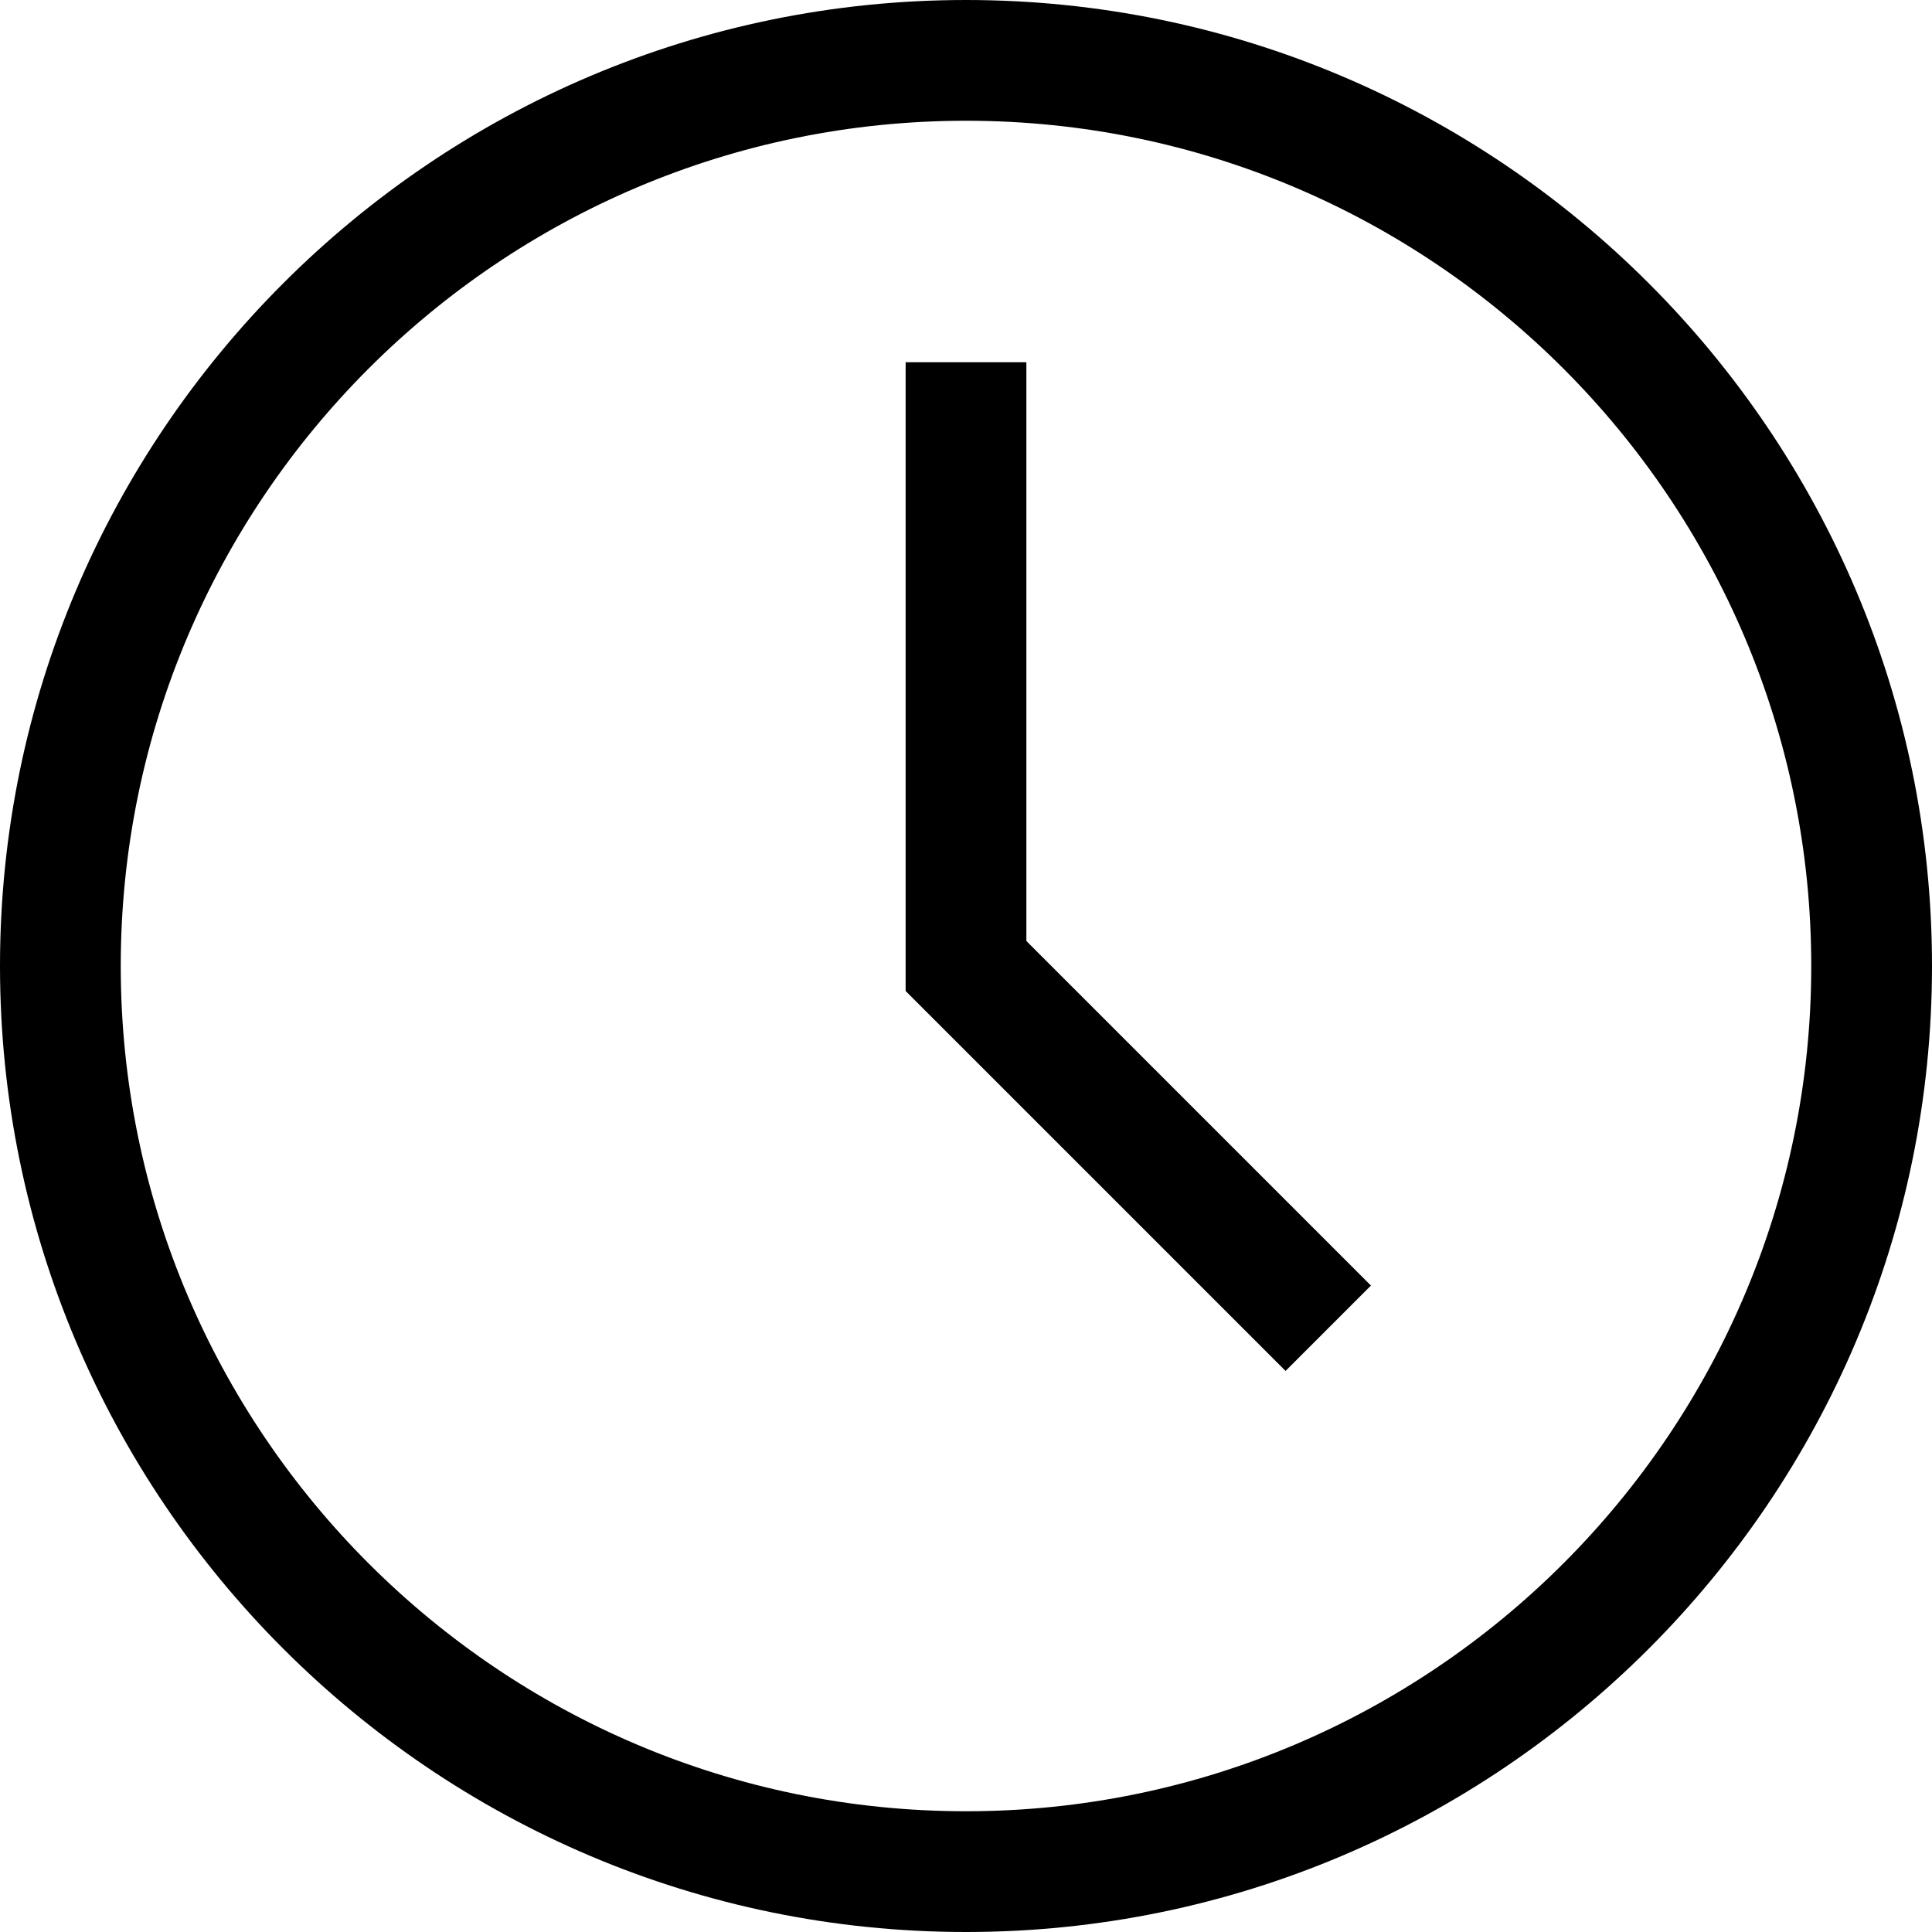
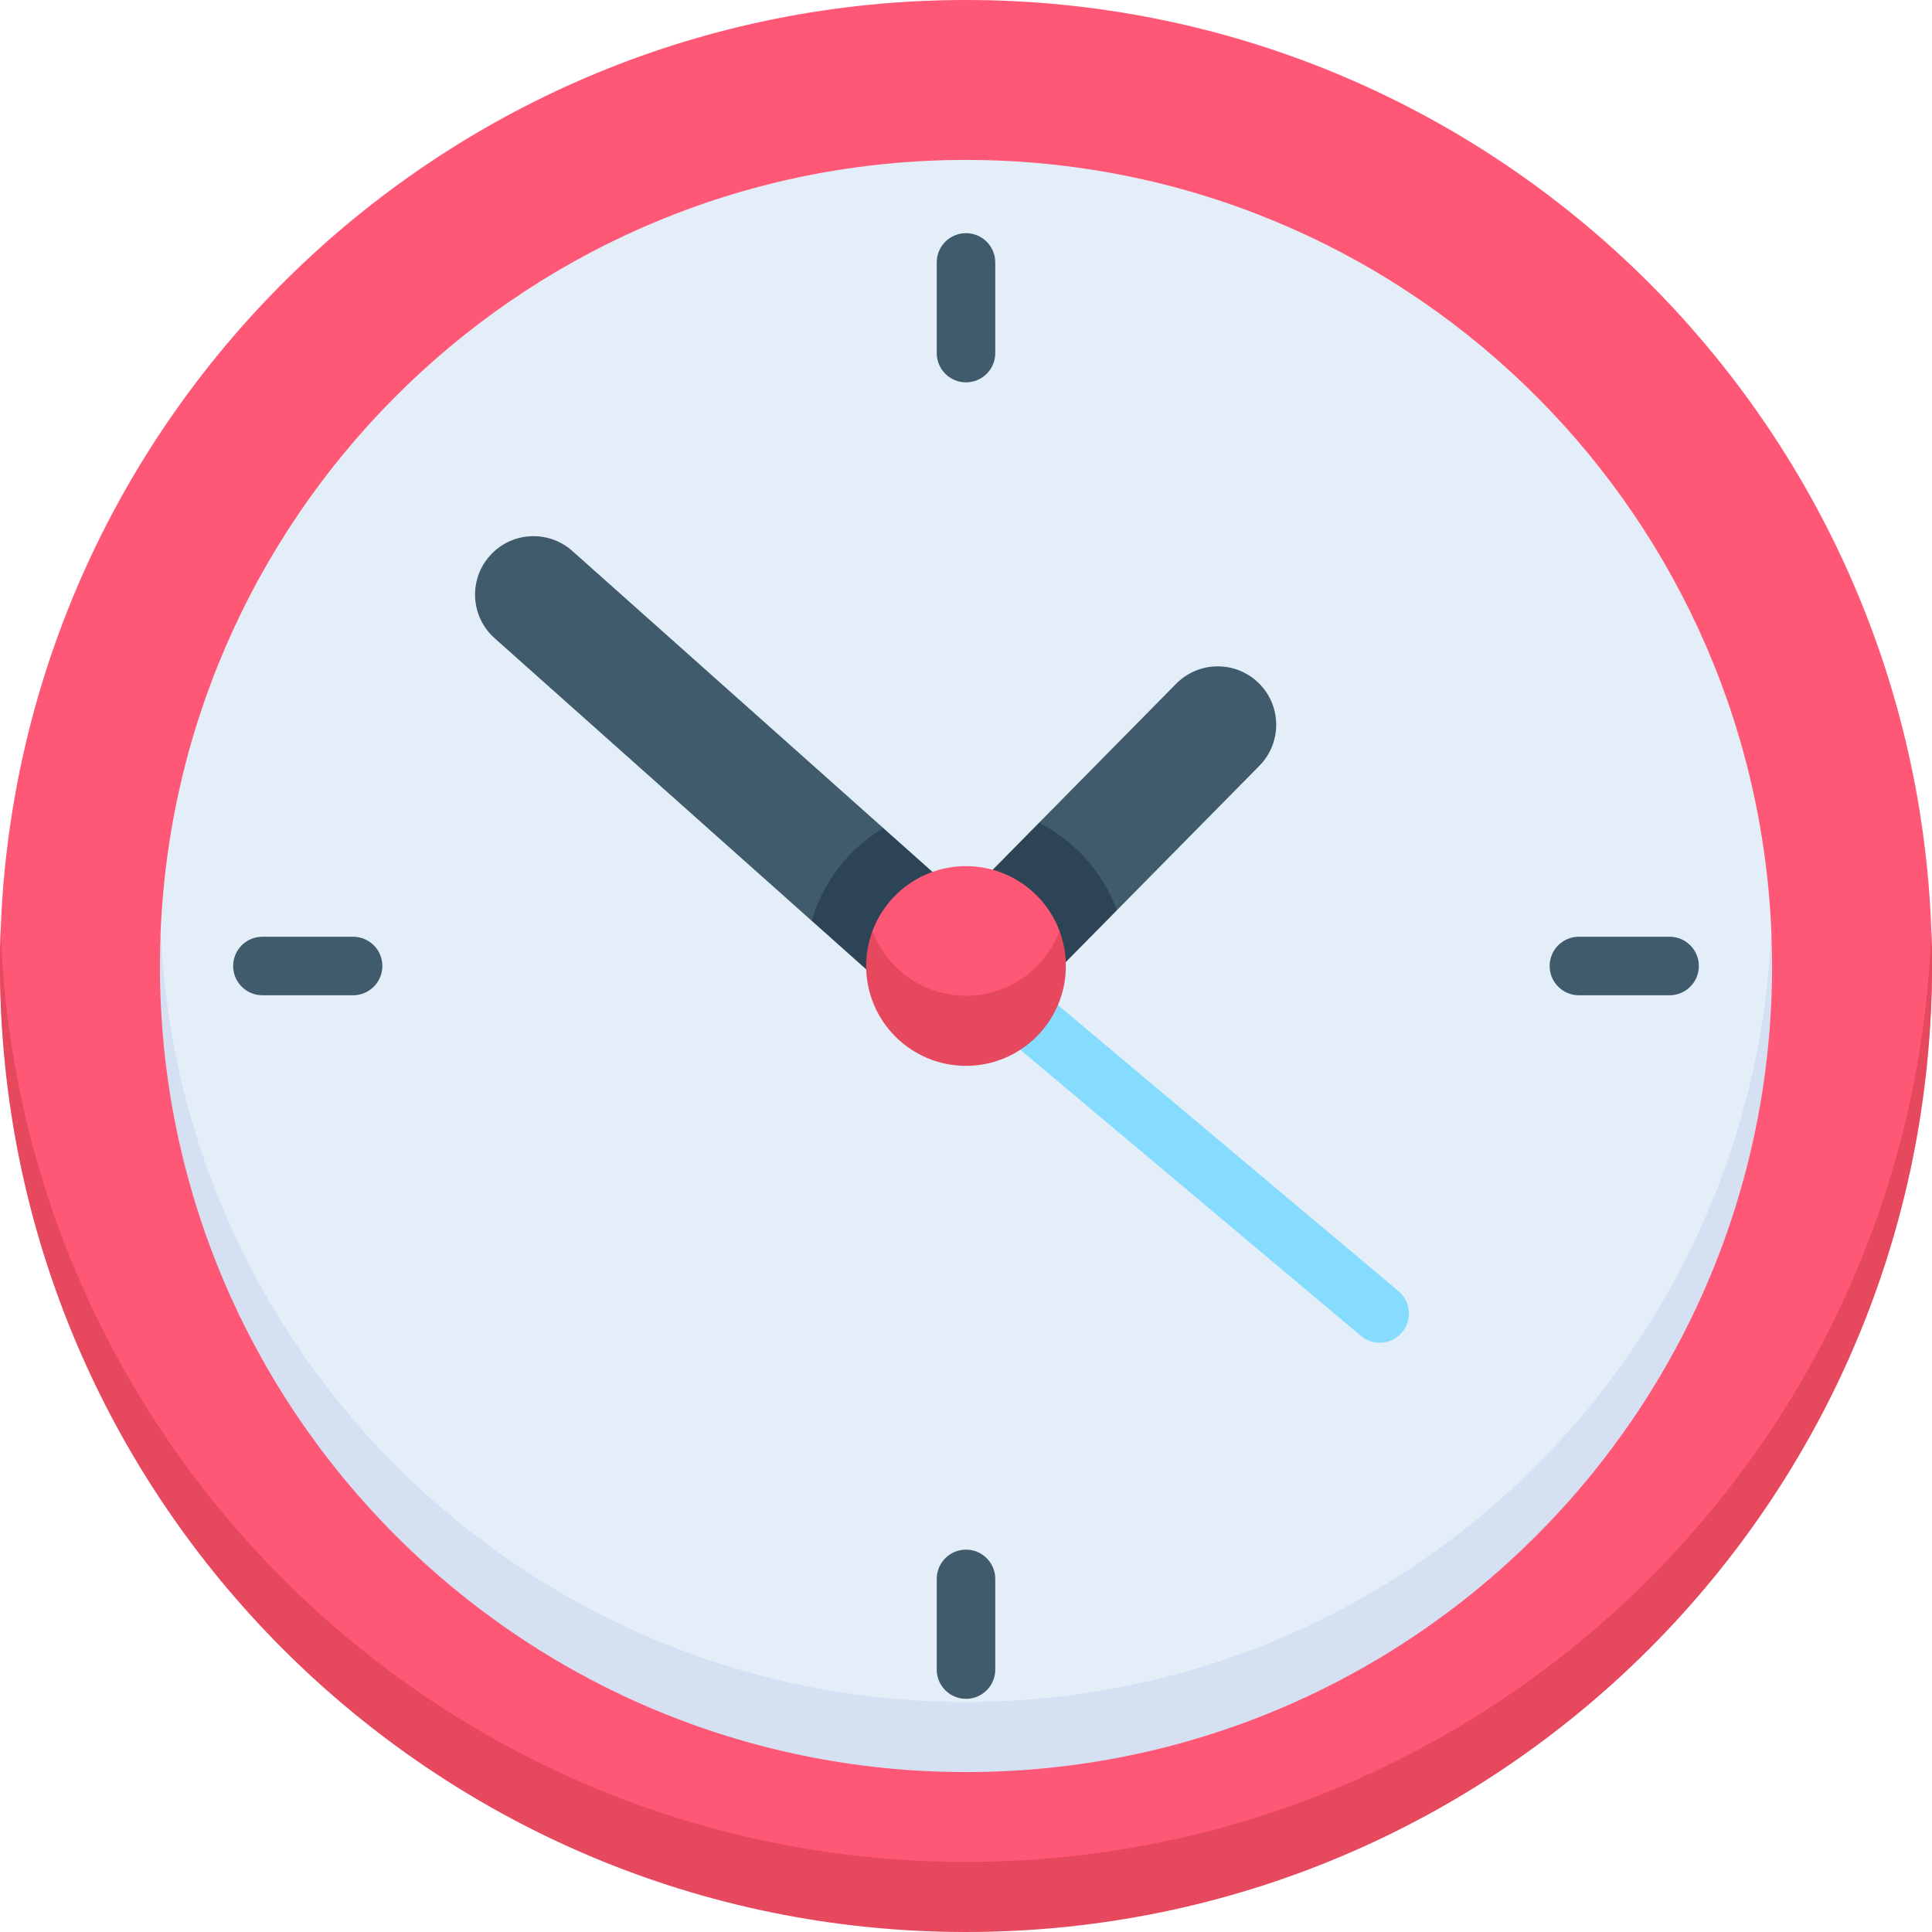
- <svg xmlns="http://www.w3.org/2000/svg" id="Capa_1" enable-background="new 0 0 443.294 443.294" height="512" viewBox="0 0 443.294 443.294" width="512">
-   <path d="m221.647 0c-122.214 0-221.647 99.433-221.647 221.647s99.433 221.647 221.647 221.647 221.647-99.433 221.647-221.647-99.433-221.647-221.647-221.647zm0 415.588c-106.941 0-193.941-87-193.941-193.941s87-193.941 193.941-193.941 193.941 87 193.941 193.941-87 193.941-193.941 193.941z" />
-   <path d="m235.5 83.118h-27.706v144.265l87.176 87.176 19.589-19.589-79.059-79.059z" />
+ <svg xmlns="http://www.w3.org/2000/svg" id="Layer_1" enable-background="new 0 0 512 512" height="512" viewBox="0 0 512 512" width="512">
+   <g>
+     <g>
+       <path d="m512 256c0-3.11-.056-6.208-.165-9.291-4.891-137.081-117.56-246.709-255.835-246.709s-250.944 109.628-255.834 246.709c-.11 3.083-.166 6.181-.166 9.291 0 141.385 131.502 246.71 256 246.71 126.754 0 256-105.325 256-246.71z" fill="#ff5876" />
+       <path d="m256 493.419c-138.273 0-250.922-109.631-255.814-246.71-.111 3.086-.186 6.179-.186 9.291 0 141.385 114.615 256 256 256s256-114.615 256-256c0-3.112-.075-6.205-.185-9.29-4.893 137.079-117.542 246.709-255.815 246.709z" fill="#e6485d" />
+       <path d="m469.419 246.709c-4.864-113.667-98.554-204.327-213.419-204.327s-208.555 90.66-213.419 204.327c-.132 3.081-.001 209.321 213.419 209.321s213.551-206.24 213.419-209.321z" fill="#e4eef9" />
+       <path d="m256 451.037c-114.864 0-208.539-90.662-213.405-204.328-.132 3.082-.213 6.176-.213 9.29 0 117.978 95.64 213.618 213.618 213.618s213.618-95.639 213.618-213.617c0-3.114-.082-6.209-.213-9.29-4.866 113.666-98.541 204.327-213.405 204.327z" fill="#d5e0f2" />
+       <path d="m333.595 181.05c-6.089-6.005-15.893-5.938-21.897.15l-36.334 36.837 3.651 17.537 16.972 5.654 37.759-38.281c6.004-6.088 5.937-15.892-.151-21.897z" fill="#405b6c" />
+       <path d="m234.082 219.447-82.402-73.432c-6.385-5.69-16.172-5.126-21.861 1.259-5.689 6.384-5.126 16.172 1.259 21.861l84.025 74.878 17.509-5.84z" fill="#405b6c" />
+       <path d="m365.636 355.837c-1.758 0-3.524-.595-4.976-1.814l-98.073-82.378c-3.273-2.75-3.699-7.634-.949-10.907 2.75-3.275 7.633-3.7 10.908-.949l98.073 82.379c3.273 2.75 3.699 7.634.949 10.907-1.531 1.823-3.724 2.762-5.932 2.762z" fill="#86dcff" />
+       <path d="m215.103 244.013 14.46 12.886 18.57-6.31-1.007-19.519-13.043-11.623c-9.075 5.453-15.944 14.19-18.98 24.566z" fill="#2d4456" />
+       <path d="m275.363 218.038-12.294 12.464v24.466h19.366l13.552-13.739c-3.724-10.076-11.151-18.349-20.624-23.191z" fill="#2d4456" />
+       <path d="m280.783 246.708c-3.762-10.03-13.439-17.169-24.783-17.169s-21.021 7.139-24.783 17.169c-1.084 2.891-.072 26.462 24.783 26.462s25.867-23.571 24.783-26.462z" fill="#ff5876" />
+       <path d="m256 263.88c-11.344 0-21.017-7.14-24.779-17.17-1.085 2.891-1.682 6.02-1.682 9.29 0 14.614 11.847 26.46 26.46 26.46 14.614 0 26.46-11.847 26.46-26.46 0-3.27-.597-6.399-1.681-9.29-3.761 10.029-13.434 17.17-24.778 17.17z" fill="#e6485d" />
+     </g>
+     <g fill="#405b6c">
+       <path d="m263.757 93.573v-24.027c0-4.284-3.473-7.757-7.757-7.757s-7.757 3.473-7.757 7.757v24.027c0 4.284 3.472 7.757 7.757 7.757s7.757-3.473 7.757-7.757z" />
+       <path d="m248.243 418.427v24.027c0 4.284 3.472 7.757 7.757 7.757s7.757-3.473 7.757-7.757v-24.027c0-4.284-3.473-7.757-7.757-7.757s-7.757 3.473-7.757 7.757z" />
+       <path d="m442.454 263.757c4.285 0 7.757-3.473 7.757-7.757s-3.473-7.757-7.757-7.757h-24.027c-4.284 0-7.757 3.473-7.757 7.757s3.473 7.757 7.757 7.757z" />
+       <path d="m69.546 248.243c-4.285 0-7.757 3.473-7.757 7.757s3.472 7.757 7.757 7.757h24.027c4.285 0 7.757-3.473 7.757-7.757s-3.473-7.757-7.757-7.757z" />
+     </g>
+   </g>
</svg>
